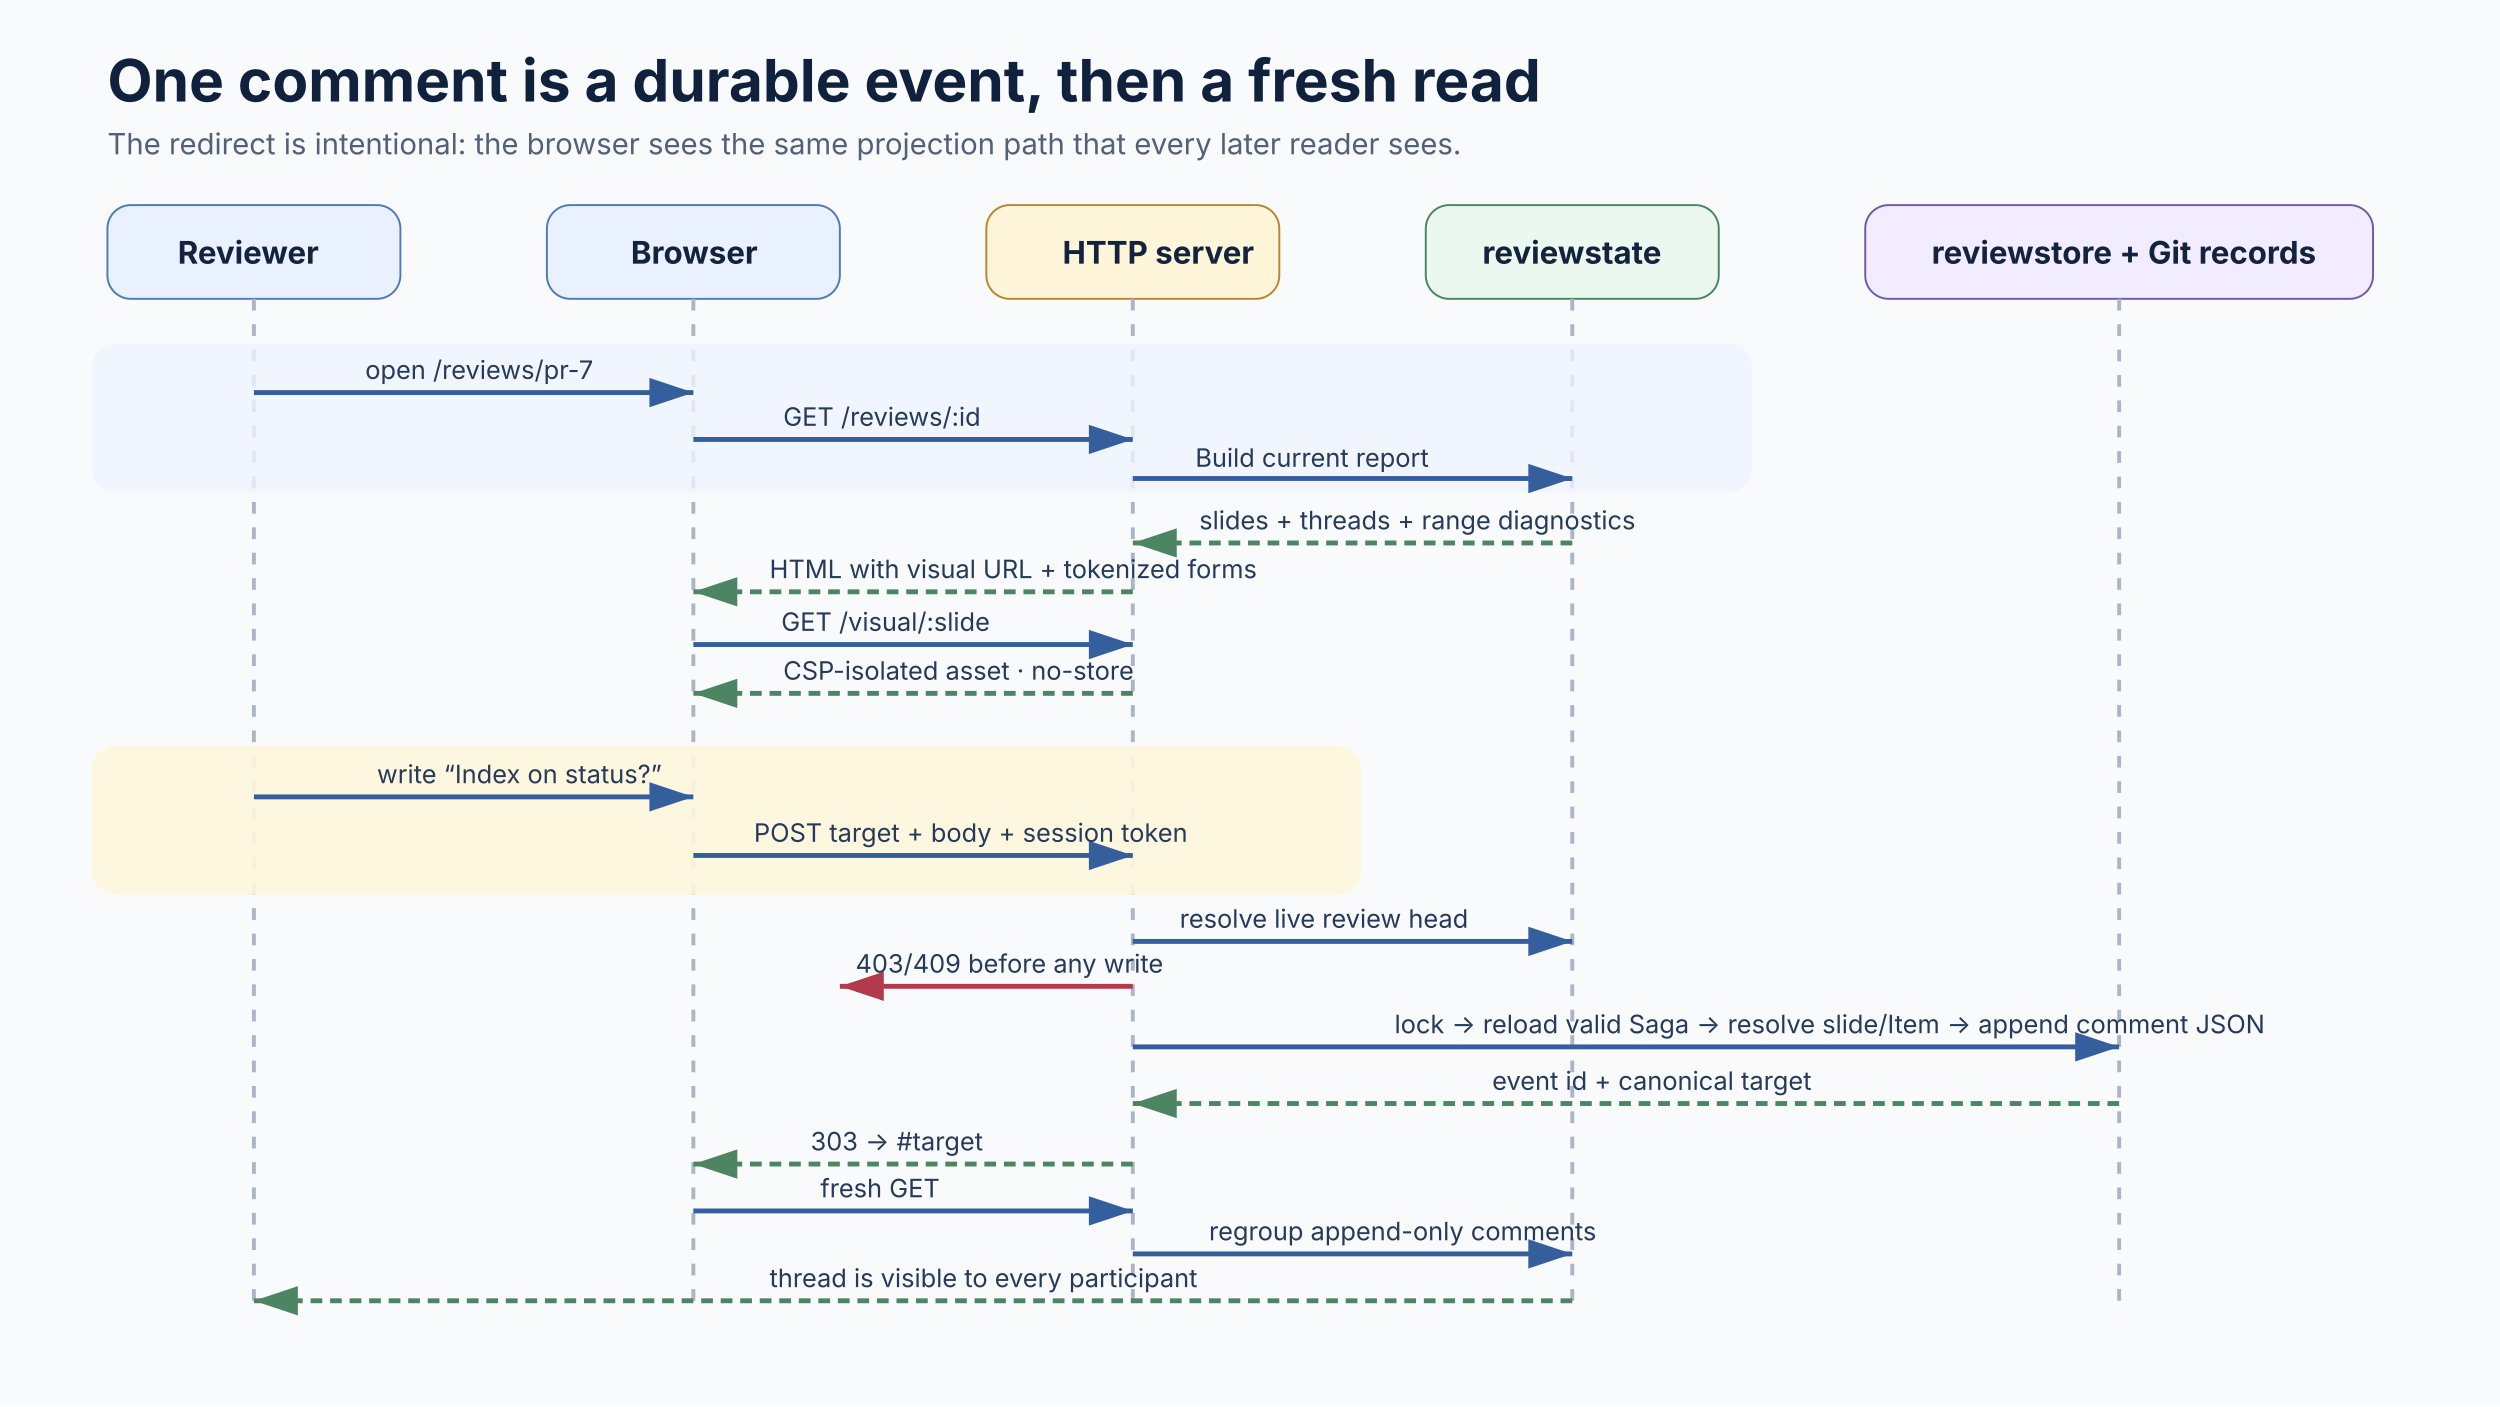
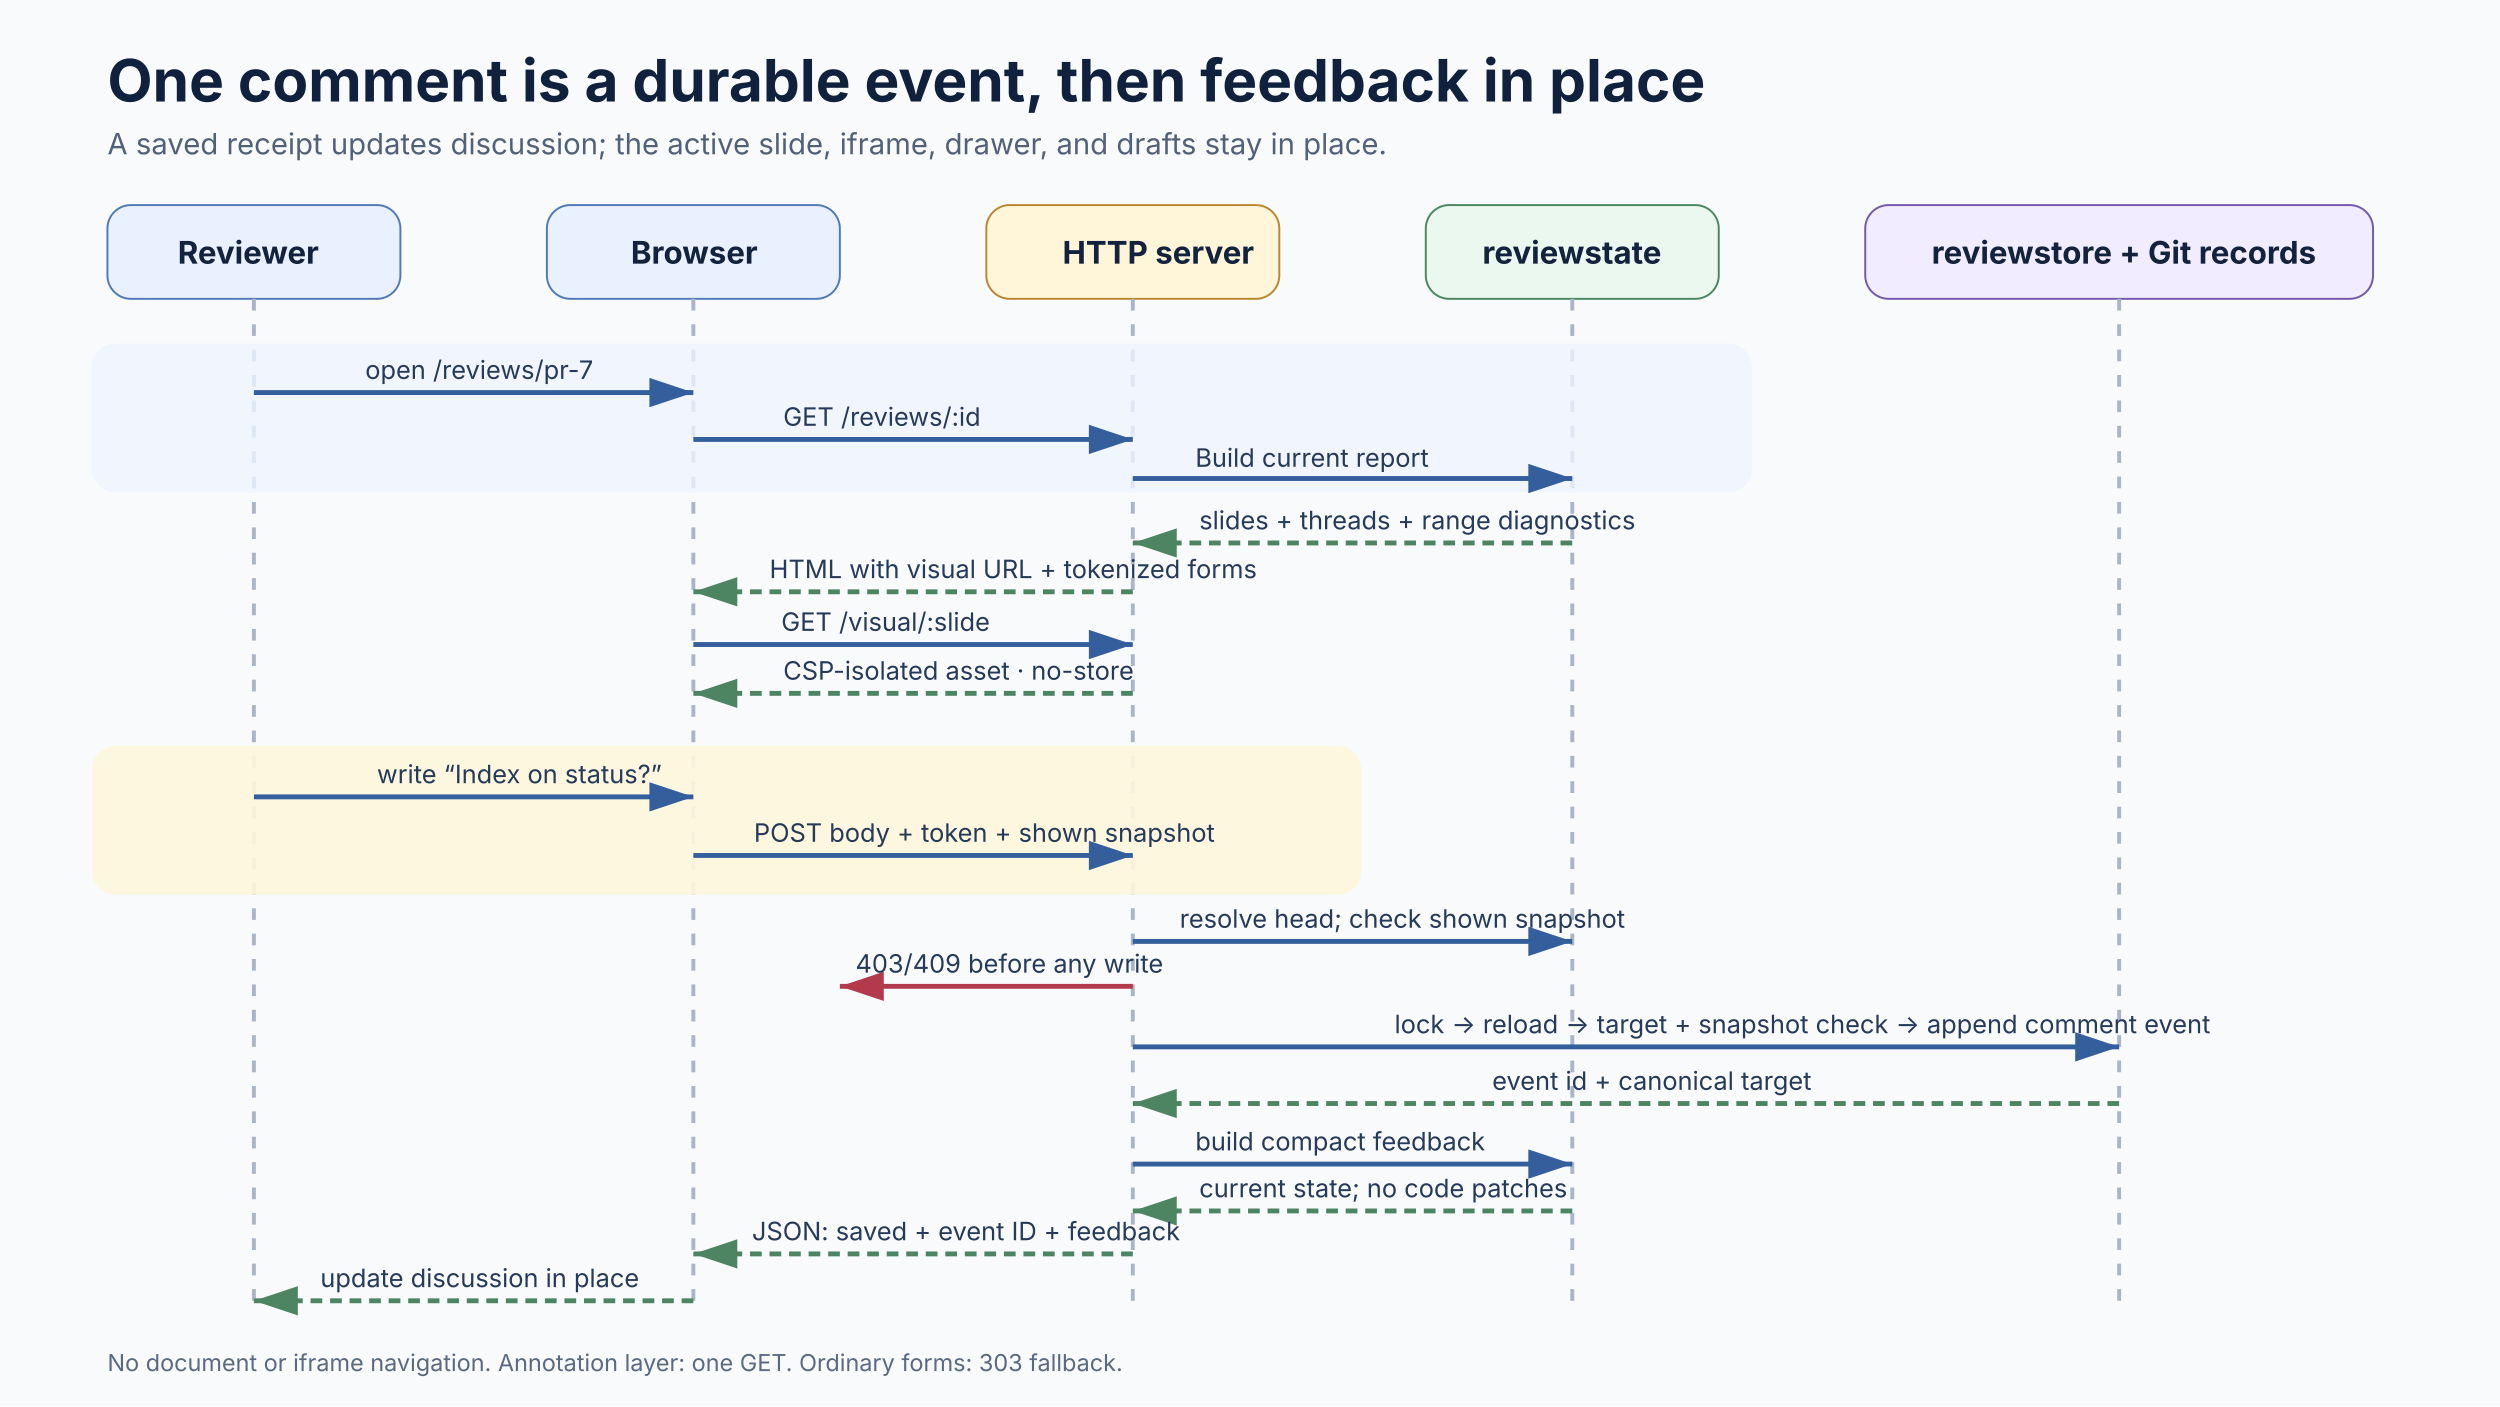
<svg xmlns="http://www.w3.org/2000/svg" viewBox="0 0 1280 720" role="img" aria-labelledby="title desc">
  <defs>
    <style>.ui{font-family:Inter,system-ui,sans-serif}.mono{font-family:ui-monospace,SFMono-Regular,monospace}.h{font-size:30px;font-weight:750;fill:#10213d}.sub{font-size:15px;fill:#526178}.actor{font-size:16px;font-weight:700;fill:#13233e}.msg{font-size:13px;fill:#263a59}.note{font-size:12px;fill:#596a82}.life{stroke:#aab6c8;stroke-width:2;stroke-dasharray:6 7}.call{stroke:#345e9c;stroke-width:2.5;fill:none;marker-end:url(#a)}.return{stroke:#4d8562;stroke-width:2.5;fill:none;stroke-dasharray:6 4;marker-end:url(#g)}.fail{stroke:#b33a4c;stroke-width:2.5;fill:none;marker-end:url(#r)}</style>
    <marker id="a" markerWidth="10" markerHeight="10" refX="9" refY="3" orient="auto">
      <path d="M0 0L9 3L0 6Z" fill="#345e9c" />
    </marker>
    <marker id="g" markerWidth="10" markerHeight="10" refX="9" refY="3" orient="auto">
      <path d="M0 0L9 3L0 6Z" fill="#4d8562" />
    </marker>
    <marker id="r" markerWidth="10" markerHeight="10" refX="9" refY="3" orient="auto">
      <path d="M0 0L9 3L0 6Z" fill="#b33a4c" />
    </marker>
  </defs>
  <rect width="1280" height="720" fill="#f8fafc" />
-   <text class="ui h" x="55" y="52">One comment is a durable event, then a fresh read</text>
-   <text class="ui sub" x="55" y="79">The redirect is intentional: the browser sees the same projection path that every later reader sees.</text>
+   <text class="ui h" x="55" y="52">One comment is a durable event, then feedback in place</text>
+   <text class="ui sub" x="55" y="79">A saved receipt updates discussion; the active slide, iframe, drawer, and drafts stay in place.</text>
  <g class="ui">
    <g>
      <rect x="55" y="105" width="150" height="48" rx="12" fill="#e9f1ff" stroke="#507ab5" />
      <text class="actor" x="91" y="135">Reviewer</text>
    </g>
    <g>
      <rect x="280" y="105" width="150" height="48" rx="12" fill="#e9f1ff" stroke="#507ab5" />
      <text class="actor" x="323" y="135">Browser</text>
    </g>
    <g>
      <rect x="505" y="105" width="150" height="48" rx="12" fill="#fff5d9" stroke="#b9872f" />
      <text class="actor" x="544" y="135">HTTP server</text>
    </g>
    <g>
      <rect x="730" y="105" width="150" height="48" rx="12" fill="#eaf8ef" stroke="#4a8661" />
      <text class="actor" x="759" y="135">reviewstate</text>
    </g>
    <g>
      <rect x="955" y="105" width="260" height="48" rx="12" fill="#f1ecff" stroke="#7259ab" />
      <text class="actor" x="989" y="135">reviewstore + Git records</text>
    </g>
  </g>
  <path class="life" d="M130 153V670M355 153V670M580 153V670M805 153V670M1085 153V670" />
  <g id="open-review" class="ui">
    <rect x="47" y="176" width="850" height="76" rx="12" fill="#eef4ff" opacity=".8" />
    <path class="call" d="M130 201H355" />
    <text class="msg" x="187" y="194">open /reviews/pr-7</text>
    <path class="call" d="M355 225H580" />
    <text class="msg" x="401" y="218">GET /reviews/:id</text>
    <path class="call" d="M580 245H805" />
    <text class="msg" x="612" y="239">Build current report</text>
  </g>
  <g id="serve-visual" class="ui">
    <path class="return" d="M805 278H580" />
    <text class="msg" x="614" y="271">slides + threads + range diagnostics</text>
    <path class="return" d="M580 303H355" />
    <text class="msg" x="394" y="296">HTML with visual URL + tokenized forms</text>
    <path class="call" d="M355 330H580" />
    <text class="msg" x="400" y="323">GET /visual/:slide</text>
    <path class="return" d="M580 355H355" />
    <text class="msg" x="401" y="348">CSP-isolated asset · no-store</text>
  </g>
  <g id="submit-comment" class="ui">
    <rect x="47" y="382" width="650" height="76" rx="12" fill="#fff6dc" opacity=".9" />
    <path class="call" d="M130 408H355" />
    <text class="msg" x="193" y="401">write “Index on status?”</text>
    <path class="call" d="M355 438H580" />
-     <text class="msg" x="386" y="431">POST target + body + session token</text>
+     <text class="msg" x="386" y="431">POST body + token + shown snapshot</text>
  </g>
  <g id="gate-current-head" class="ui">
    <path class="call" d="M580 482H805" />
-     <text class="msg" x="604" y="475">resolve live review head</text>
+     <text class="msg" x="604" y="475">resolve head; check shown snapshot</text>
    <path class="fail" d="M580 505H430" />
    <text class="msg" x="438" y="498" fill="#9c2e40">403/409 before any write</text>
  </g>
  <g id="append-record" class="ui">
    <path class="call" d="M580 536H1085" />
-     <text class="msg" x="714" y="529">lock → reload valid Saga → resolve slide/Item → append comment JSON</text>
+     <text class="msg" x="714" y="529">lock → reload → target + snapshot check → append comment event</text>
    <path class="return" d="M1085 565H580" />
    <text class="msg" x="764" y="558">event id + canonical target</text>
  </g>
  <g id="reload-thread" class="ui">
-     <path class="return" d="M580 596H355" />
-     <text class="msg" x="415" y="589">303 → #target</text>
-     <path class="call" d="M355 620H580" />
-     <text class="msg" x="420" y="613">fresh GET</text>
-     <path class="call" d="M580 642H805" />
-     <text class="msg" x="619" y="635">regroup append-only comments</text>
-     <path class="return" d="M805 666H130" />
-     <text class="msg" x="394" y="659">thread is visible to every participant</text>
+     <path class="call" d="M580 596H805" />
+     <text class="msg" x="612" y="589">build compact feedback</text>
+     <path class="return" d="M805 620H580" />
+     <text class="msg" x="614" y="613">current state; no code patches</text>
+     <path class="return" d="M580 642H355" />
+     <text class="msg" x="385" y="635">JSON: saved + event ID + feedback</text>
+     <path class="return" d="M355 666H130" />
+     <text class="msg" x="164" y="659">update discussion in place</text>
  </g>
+   <text class="ui note" x="55" y="702">No document or iframe navigation. Annotation layer: one GET. Ordinary forms: 303 fallback.</text>
</svg>
